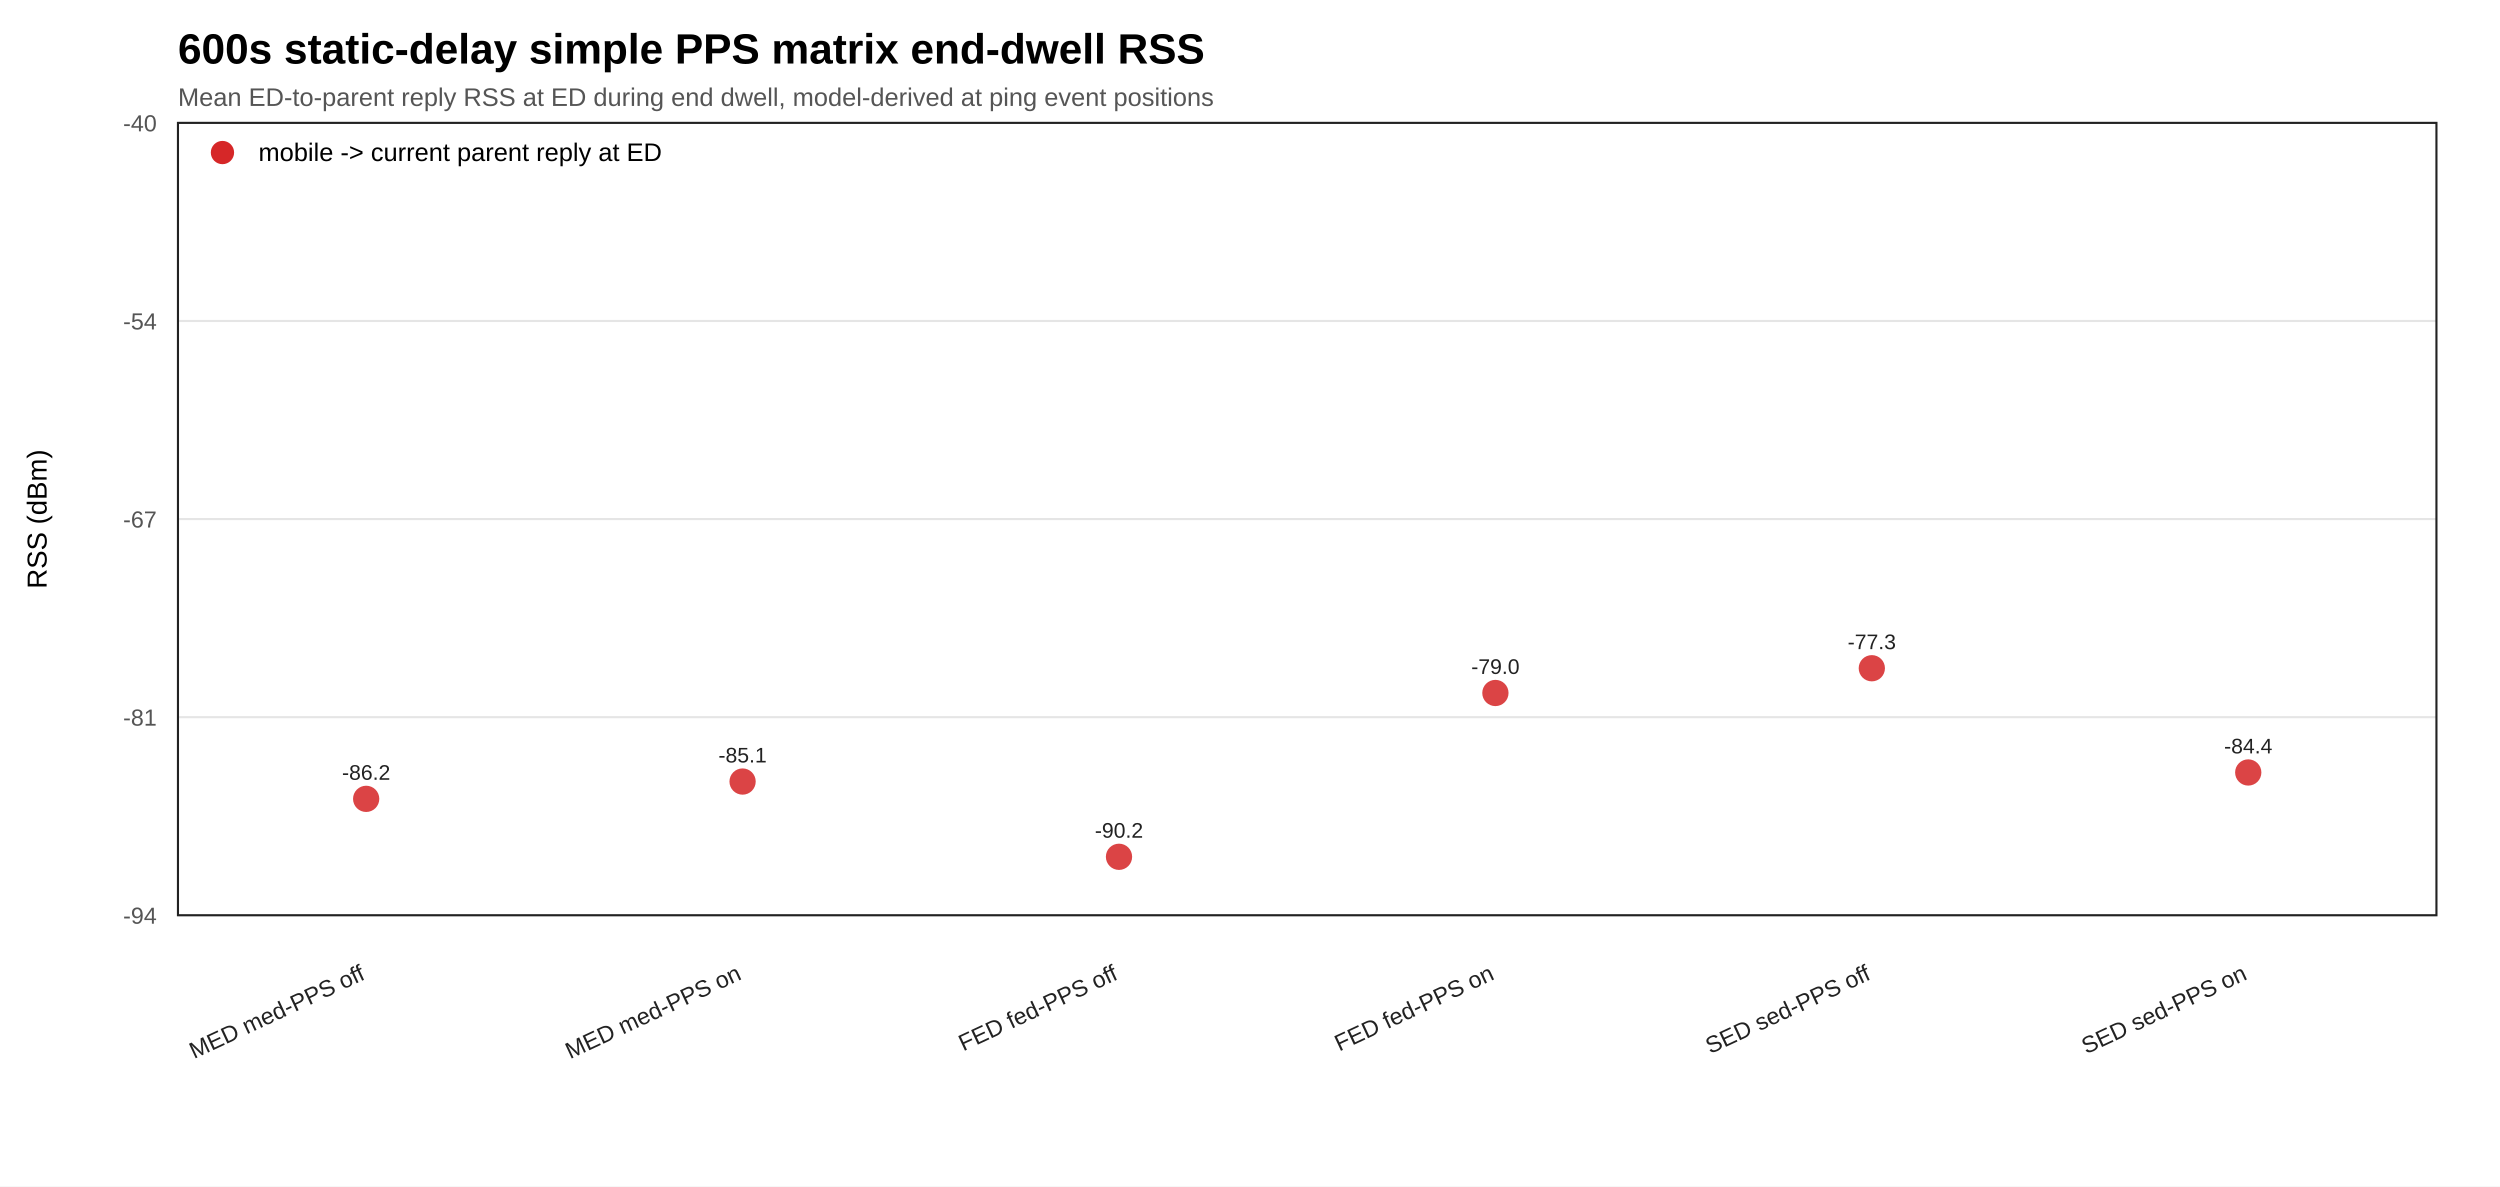
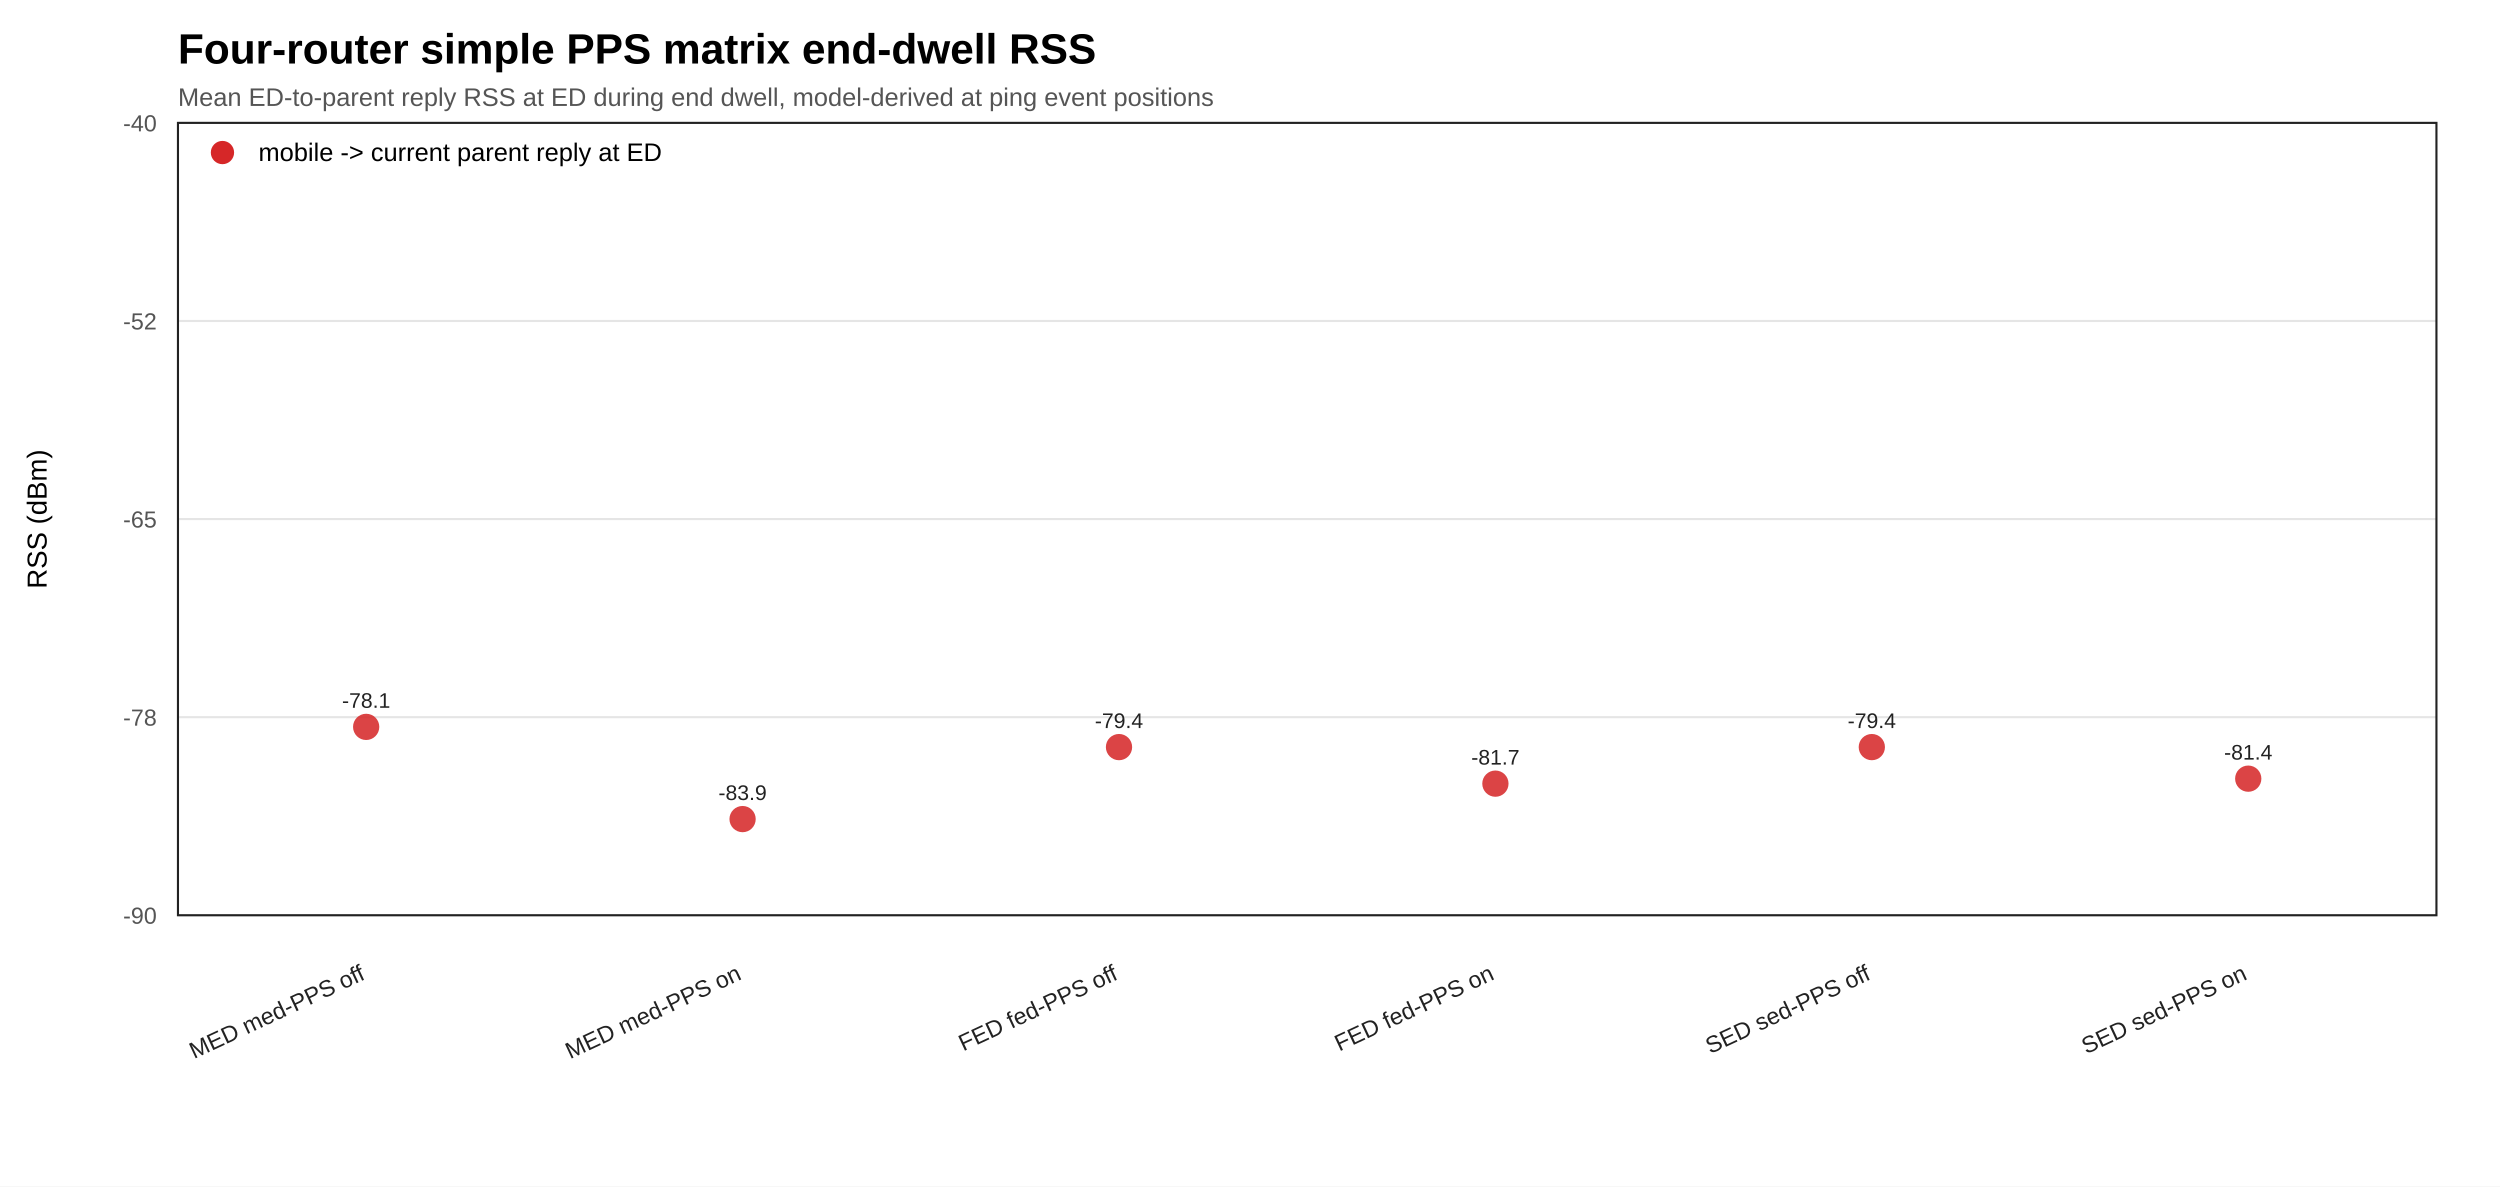
<svg xmlns="http://www.w3.org/2000/svg" width="1180" height="560" viewBox="0 0 1180 560">
  <rect width="100%" height="100%" fill="#ffffff" />
-   <text x="84" y="30" font-family="Arial, sans-serif" font-size="20" font-weight="700">600s static-delay simple PPS matrix end-dwell RSS</text>
+   <text x="84" y="30" font-family="Arial, sans-serif" font-size="20" font-weight="700">Four-router simple PPS matrix end-dwell RSS</text>
  <text x="84" y="50" font-family="Arial, sans-serif" font-size="12" fill="#555">Mean ED-to-parent reply RSS at ED during end dwell, model-derived at ping event positions</text>
  <line x1="84" x2="1150" y1="432.00" y2="432.00" stroke="#e5e5e5" />
-   <text x="74" y="436.00" text-anchor="end" font-family="Arial, sans-serif" font-size="11" fill="#555">-94</text>
+   <text x="74" y="436.00" text-anchor="end" font-family="Arial, sans-serif" font-size="11" fill="#555">-90</text>
  <line x1="84" x2="1150" y1="338.50" y2="338.50" stroke="#e5e5e5" />
-   <text x="74" y="342.50" text-anchor="end" font-family="Arial, sans-serif" font-size="11" fill="#555">-81</text>
+   <text x="74" y="342.50" text-anchor="end" font-family="Arial, sans-serif" font-size="11" fill="#555">-78</text>
  <line x1="84" x2="1150" y1="245.00" y2="245.00" stroke="#e5e5e5" />
-   <text x="74" y="249.00" text-anchor="end" font-family="Arial, sans-serif" font-size="11" fill="#555">-67</text>
+   <text x="74" y="249.00" text-anchor="end" font-family="Arial, sans-serif" font-size="11" fill="#555">-65</text>
  <line x1="84" x2="1150" y1="151.50" y2="151.50" stroke="#e5e5e5" />
-   <text x="74" y="155.50" text-anchor="end" font-family="Arial, sans-serif" font-size="11" fill="#555">-54</text>
+   <text x="74" y="155.50" text-anchor="end" font-family="Arial, sans-serif" font-size="11" fill="#555">-52</text>
  <line x1="84" x2="1150" y1="58.00" y2="58.00" stroke="#e5e5e5" />
  <text x="74" y="62.00" text-anchor="end" font-family="Arial, sans-serif" font-size="11" fill="#555">-40</text>
  <rect x="84" y="58" width="1066" height="374" fill="none" stroke="#222" />
  <text x="22" y="245.00" transform="rotate(-90 22,245.00)" text-anchor="middle" font-family="Arial, sans-serif" font-size="13">RSS (dBm)</text>
-   <circle cx="172.83" cy="377.06" r="6.2" fill="#d62728" fill-opacity="0.86" />
-   <text x="172.83" y="368.06" text-anchor="middle" font-family="Arial, sans-serif" font-size="10" fill="#222">-86.2</text>
+   <circle cx="172.83" cy="343.09" r="6.2" fill="#d62728" fill-opacity="0.86" />
+   <text x="172.83" y="334.09" text-anchor="middle" font-family="Arial, sans-serif" font-size="10" fill="#222">-78.1</text>
  <text x="172.83" y="462" transform="rotate(-25 172.83,462)" text-anchor="end" font-family="Arial, sans-serif" font-size="11" fill="#222">MED med-PPS off</text>
-   <circle cx="350.50" cy="368.89" r="6.2" fill="#d62728" fill-opacity="0.86" />
-   <text x="350.50" y="359.89" text-anchor="middle" font-family="Arial, sans-serif" font-size="10" fill="#222">-85.1</text>
+   <circle cx="350.50" cy="386.61" r="6.2" fill="#d62728" fill-opacity="0.86" />
+   <text x="350.50" y="377.61" text-anchor="middle" font-family="Arial, sans-serif" font-size="10" fill="#222">-83.9</text>
  <text x="350.50" y="462" transform="rotate(-25 350.50,462)" text-anchor="end" font-family="Arial, sans-serif" font-size="11" fill="#222">MED med-PPS on</text>
-   <circle cx="528.17" cy="404.41" r="6.2" fill="#d62728" fill-opacity="0.86" />
-   <text x="528.17" y="395.41" text-anchor="middle" font-family="Arial, sans-serif" font-size="10" fill="#222">-90.2</text>
+   <circle cx="528.17" cy="352.63" r="6.2" fill="#d62728" fill-opacity="0.86" />
+   <text x="528.17" y="343.63" text-anchor="middle" font-family="Arial, sans-serif" font-size="10" fill="#222">-79.4</text>
  <text x="528.17" y="462" transform="rotate(-25 528.17,462)" text-anchor="end" font-family="Arial, sans-serif" font-size="11" fill="#222">FED fed-PPS off</text>
-   <circle cx="705.83" cy="327.09" r="6.2" fill="#d62728" fill-opacity="0.86" />
-   <text x="705.83" y="318.09" text-anchor="middle" font-family="Arial, sans-serif" font-size="10" fill="#222">-79.0</text>
+   <circle cx="705.83" cy="369.88" r="6.2" fill="#d62728" fill-opacity="0.86" />
+   <text x="705.83" y="360.88" text-anchor="middle" font-family="Arial, sans-serif" font-size="10" fill="#222">-81.7</text>
  <text x="705.83" y="462" transform="rotate(-25 705.83,462)" text-anchor="end" font-family="Arial, sans-serif" font-size="11" fill="#222">FED fed-PPS on</text>
-   <circle cx="883.50" cy="315.41" r="6.2" fill="#d62728" fill-opacity="0.86" />
-   <text x="883.50" y="306.41" text-anchor="middle" font-family="Arial, sans-serif" font-size="10" fill="#222">-77.3</text>
+   <circle cx="883.50" cy="352.63" r="6.2" fill="#d62728" fill-opacity="0.86" />
+   <text x="883.50" y="343.63" text-anchor="middle" font-family="Arial, sans-serif" font-size="10" fill="#222">-79.4</text>
  <text x="883.50" y="462" transform="rotate(-25 883.50,462)" text-anchor="end" font-family="Arial, sans-serif" font-size="11" fill="#222">SED sed-PPS off</text>
-   <circle cx="1061.17" cy="364.61" r="6.2" fill="#d62728" fill-opacity="0.86" />
-   <text x="1061.17" y="355.61" text-anchor="middle" font-family="Arial, sans-serif" font-size="10" fill="#222">-84.4</text>
+   <circle cx="1061.17" cy="367.53" r="6.2" fill="#d62728" fill-opacity="0.86" />
+   <text x="1061.17" y="358.53" text-anchor="middle" font-family="Arial, sans-serif" font-size="10" fill="#222">-81.4</text>
  <text x="1061.17" y="462" transform="rotate(-25 1061.17,462)" text-anchor="end" font-family="Arial, sans-serif" font-size="11" fill="#222">SED sed-PPS on</text>
  <circle cx="105" cy="72" r="5.5" fill="#d62728" />
  <text x="122" y="76" font-family="Arial, sans-serif" font-size="12">mobile -&gt; current parent reply at ED</text>
</svg>
